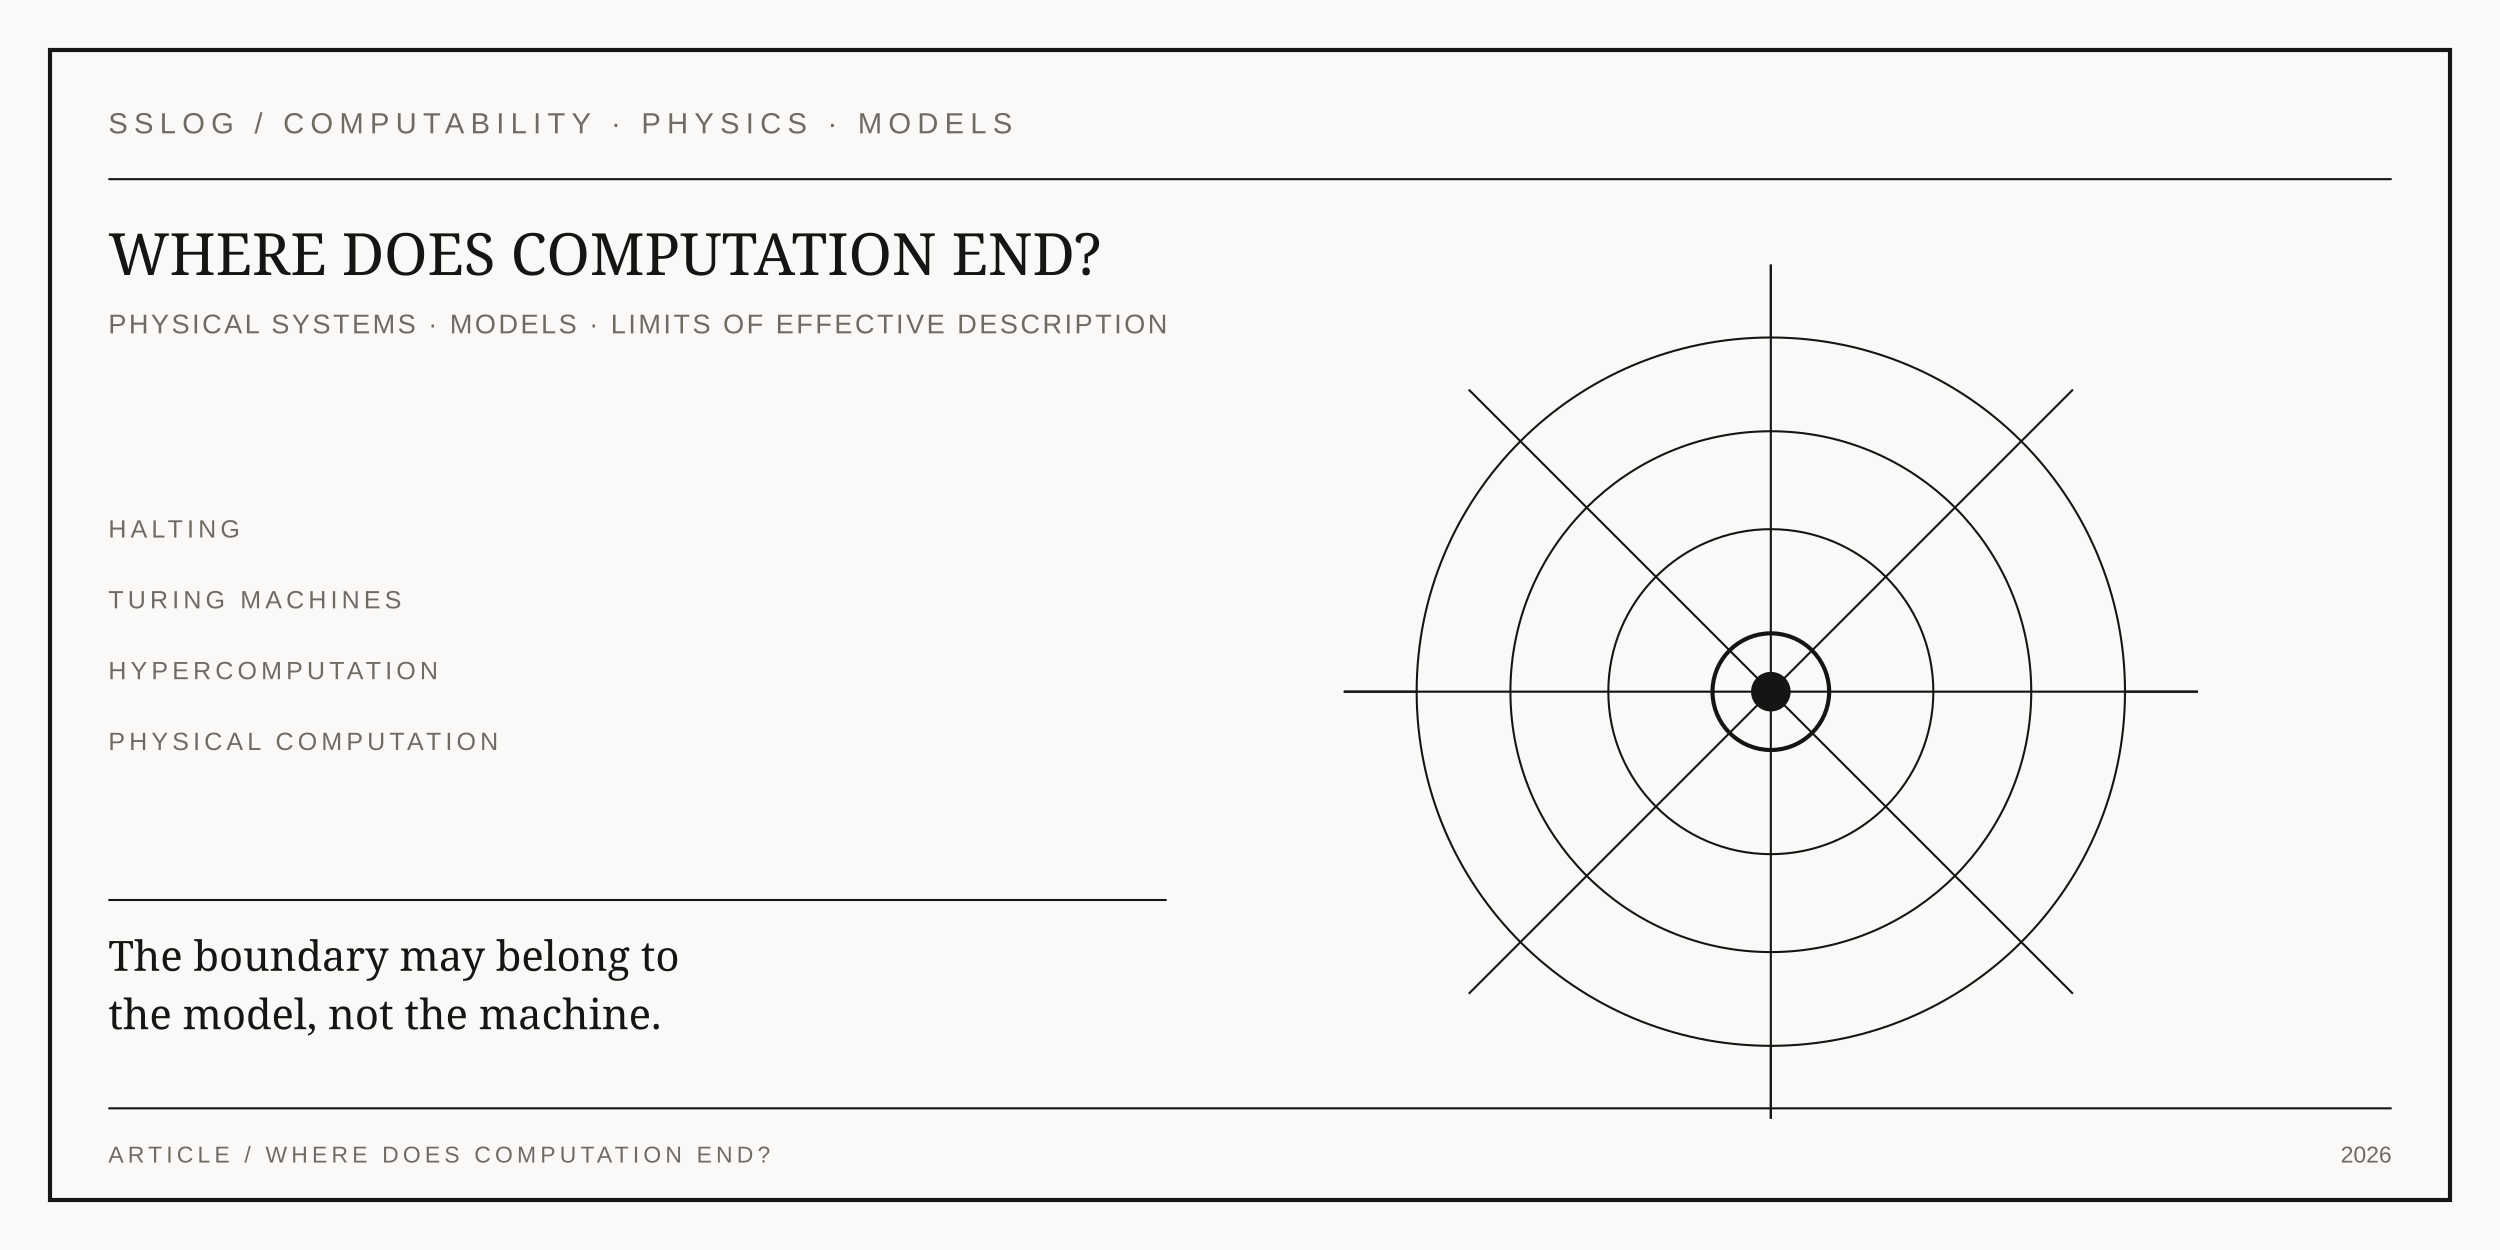
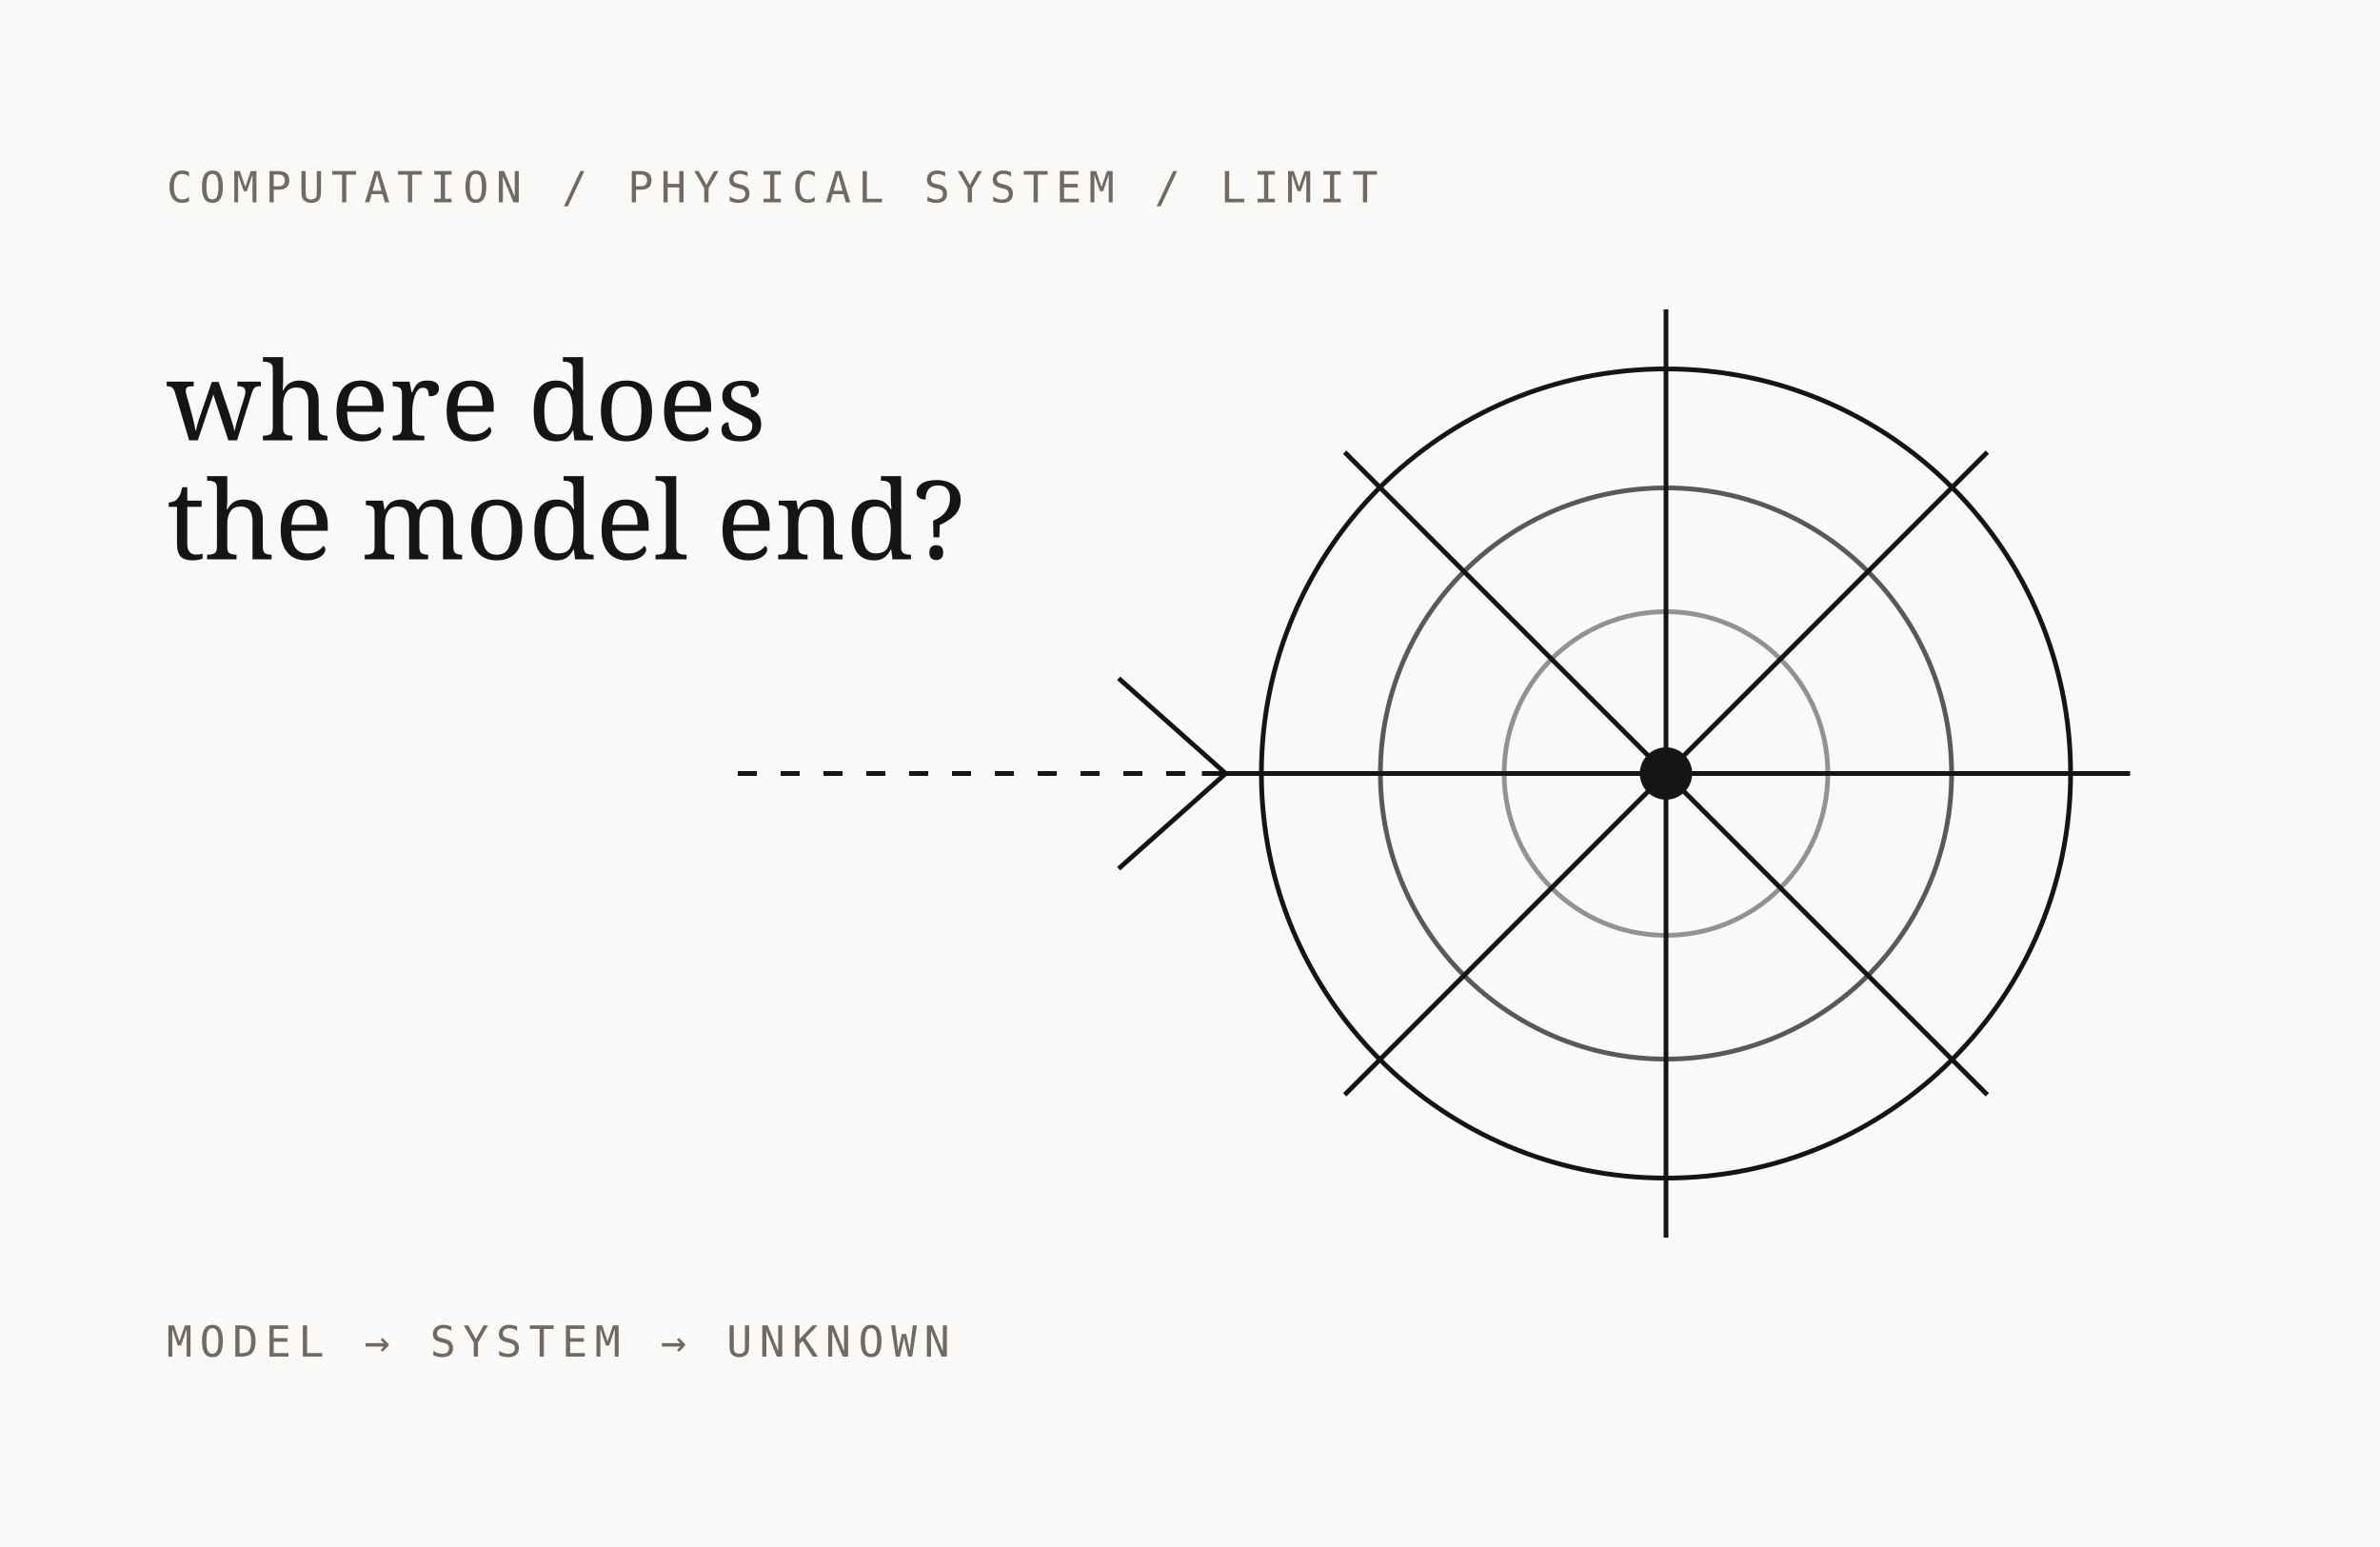
- <svg xmlns="http://www.w3.org/2000/svg" viewBox="0 0 1200 600">
-   <rect width="1200" height="600" fill="#faf9f7" />
-   <rect x="24" y="24" width="1152" height="552" fill="none" stroke="#161513" stroke-width="2" />
-   <text x="52" y="64" font-family="Arial,sans-serif" font-size="14" letter-spacing="3" fill="#6f6a62">SSLOG / COMPUTABILITY · PHYSICS · MODELS</text>
-   <line x1="52" y1="86" x2="1148" y2="86" stroke="#161513" />
-   <text x="52" y="132" font-family="Georgia,serif" font-size="28" fill="#161513">WHERE DOES COMPUTATION END?</text>
-   <text x="52" y="160" font-family="Arial,sans-serif" font-size="13" letter-spacing="1.2" fill="#6f6a62">PHYSICAL SYSTEMS · MODELS · LIMITS OF EFFECTIVE DESCRIPTION</text>
-   <g transform="translate(850 332)" fill="none" stroke="#161513">
-     <circle r="170" />
-     <circle r="125" />
-     <circle r="78" />
-     <circle r="28" stroke-width="2" />
-     <path d="M-205 0H205M0-205V205M-145-145L145 145M145-145L-145 145" />
-     <circle r="9" fill="#161513" />
-     <path d="M0-205L0-170M205 0L170 0M0 205L0 170M-205 0L-170 0" />
+ <svg xmlns="http://www.w3.org/2000/svg" viewBox="0 0 1000 650">
+   <rect width="1000" height="650" fill="#faf9f7" />
+   <g fill="none" stroke="#161513" stroke-width="2">
+     <circle cx="700" cy="325" r="170" />
+     <circle cx="700" cy="325" r="120" opacity=".7" />
+     <circle cx="700" cy="325" r="68" opacity=".45" />
+     <path d="M505 325H895M700 130V520M565 190L835 460M835 190L565 460" />
+     <circle cx="700" cy="325" r="11" fill="#161513" stroke="none" />
+     <path d="M310 325H505" stroke-dasharray="8 10" />
+     <path d="M470 285L515 325L470 365" />
  </g>
-   <g fill="#6f6a62" font-family="Arial,sans-serif" font-size="12" letter-spacing="2">
-     <text x="52" y="258">HALTING</text>
-     <text x="52" y="292">TURING MACHINES</text>
-     <text x="52" y="326">HYPERCOMPUTATION</text>
-     <text x="52" y="360">PHYSICAL COMPUTATION</text>
+   <g fill="#6f6a62" font-family="monospace" font-size="18" letter-spacing="3">
+     <text x="70" y="85">COMPUTATION / PHYSICAL SYSTEM / LIMIT</text>
+     <text x="70" y="570">MODEL → SYSTEM → UNKNOWN</text>
  </g>
-   <line x1="52" y1="432" x2="560" y2="432" stroke="#161513" />
-   <text x="52" y="466" font-family="Georgia,serif" font-size="20" fill="#161513">The boundary may belong to</text>
-   <text x="52" y="494" font-family="Georgia,serif" font-size="20" fill="#161513">the model, not the machine.</text>
-   <line x1="52" y1="532" x2="1148" y2="532" stroke="#161513" />
-   <text x="52" y="558" font-family="Arial,sans-serif" font-size="11" letter-spacing="2" fill="#6f6a62">ARTICLE / WHERE DOES COMPUTATION END?</text>
-   <text x="1148" y="558" text-anchor="end" font-family="Arial,sans-serif" font-size="11" fill="#6f6a62">2026</text>
+   <g fill="#161513" font-family="Georgia,serif">
+     <text x="70" y="185" font-size="46">where does</text>
+     <text x="70" y="235" font-size="46">the model end?</text>
+   </g>
</svg>
